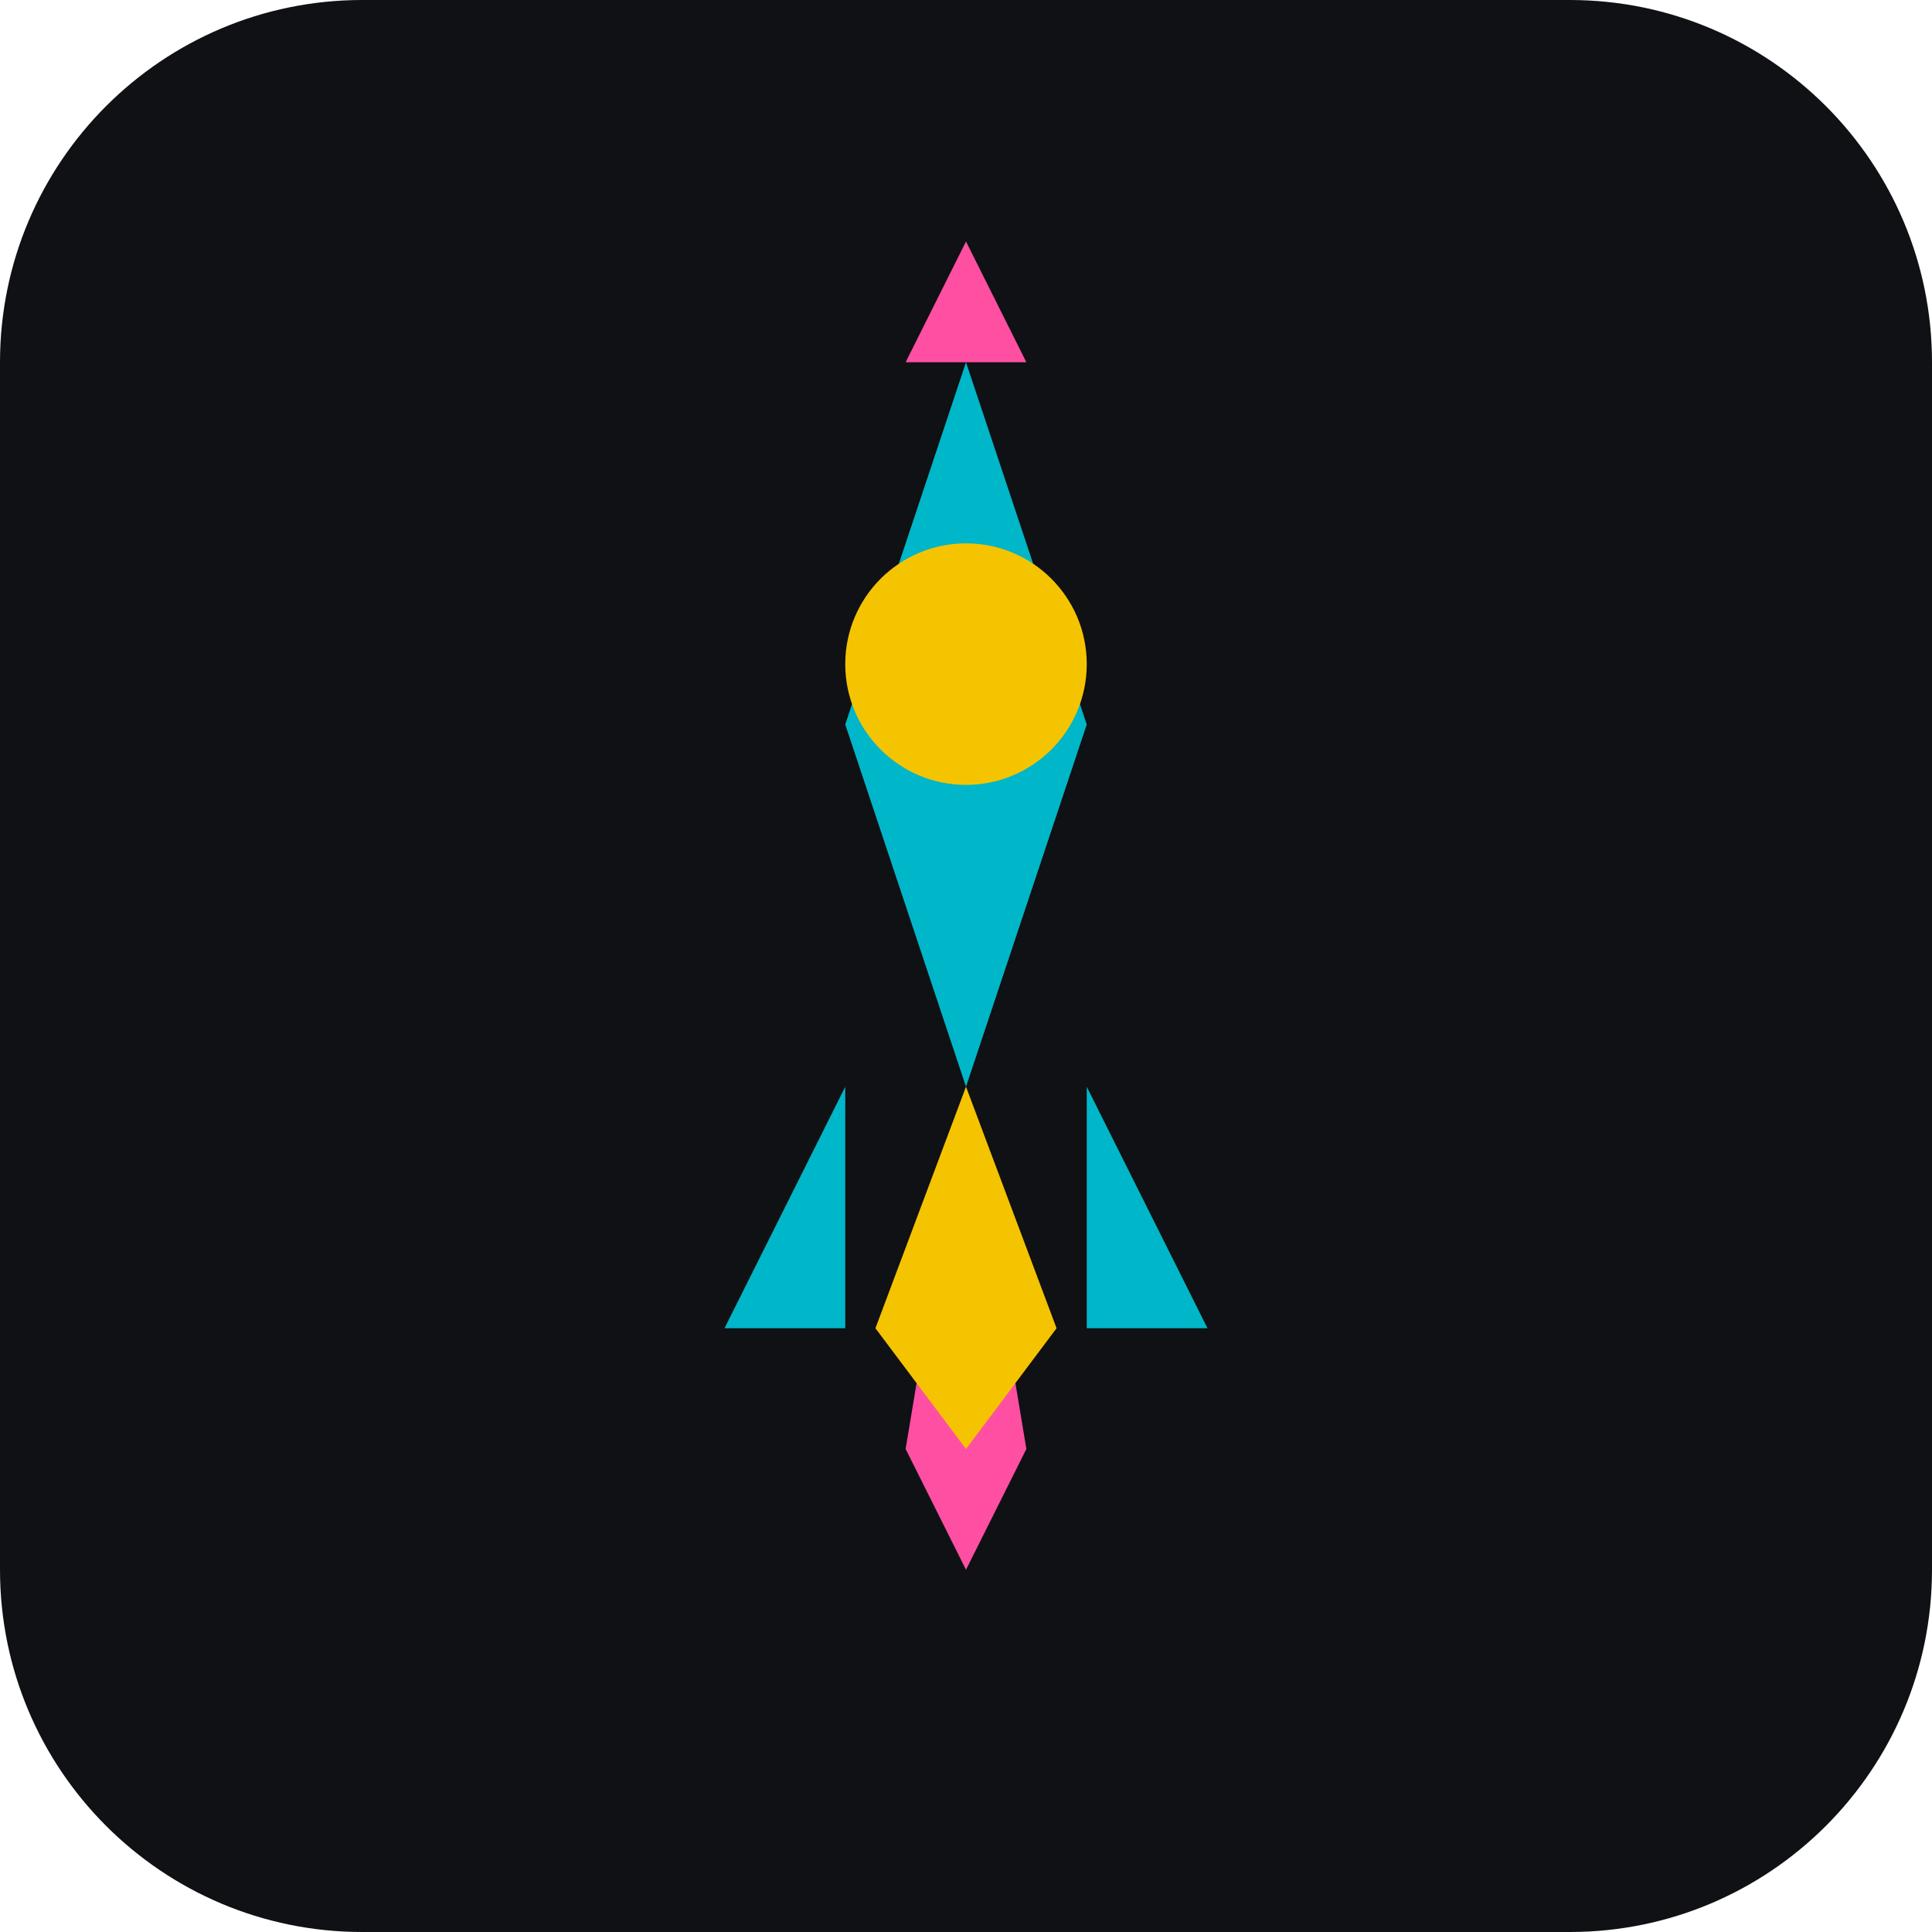
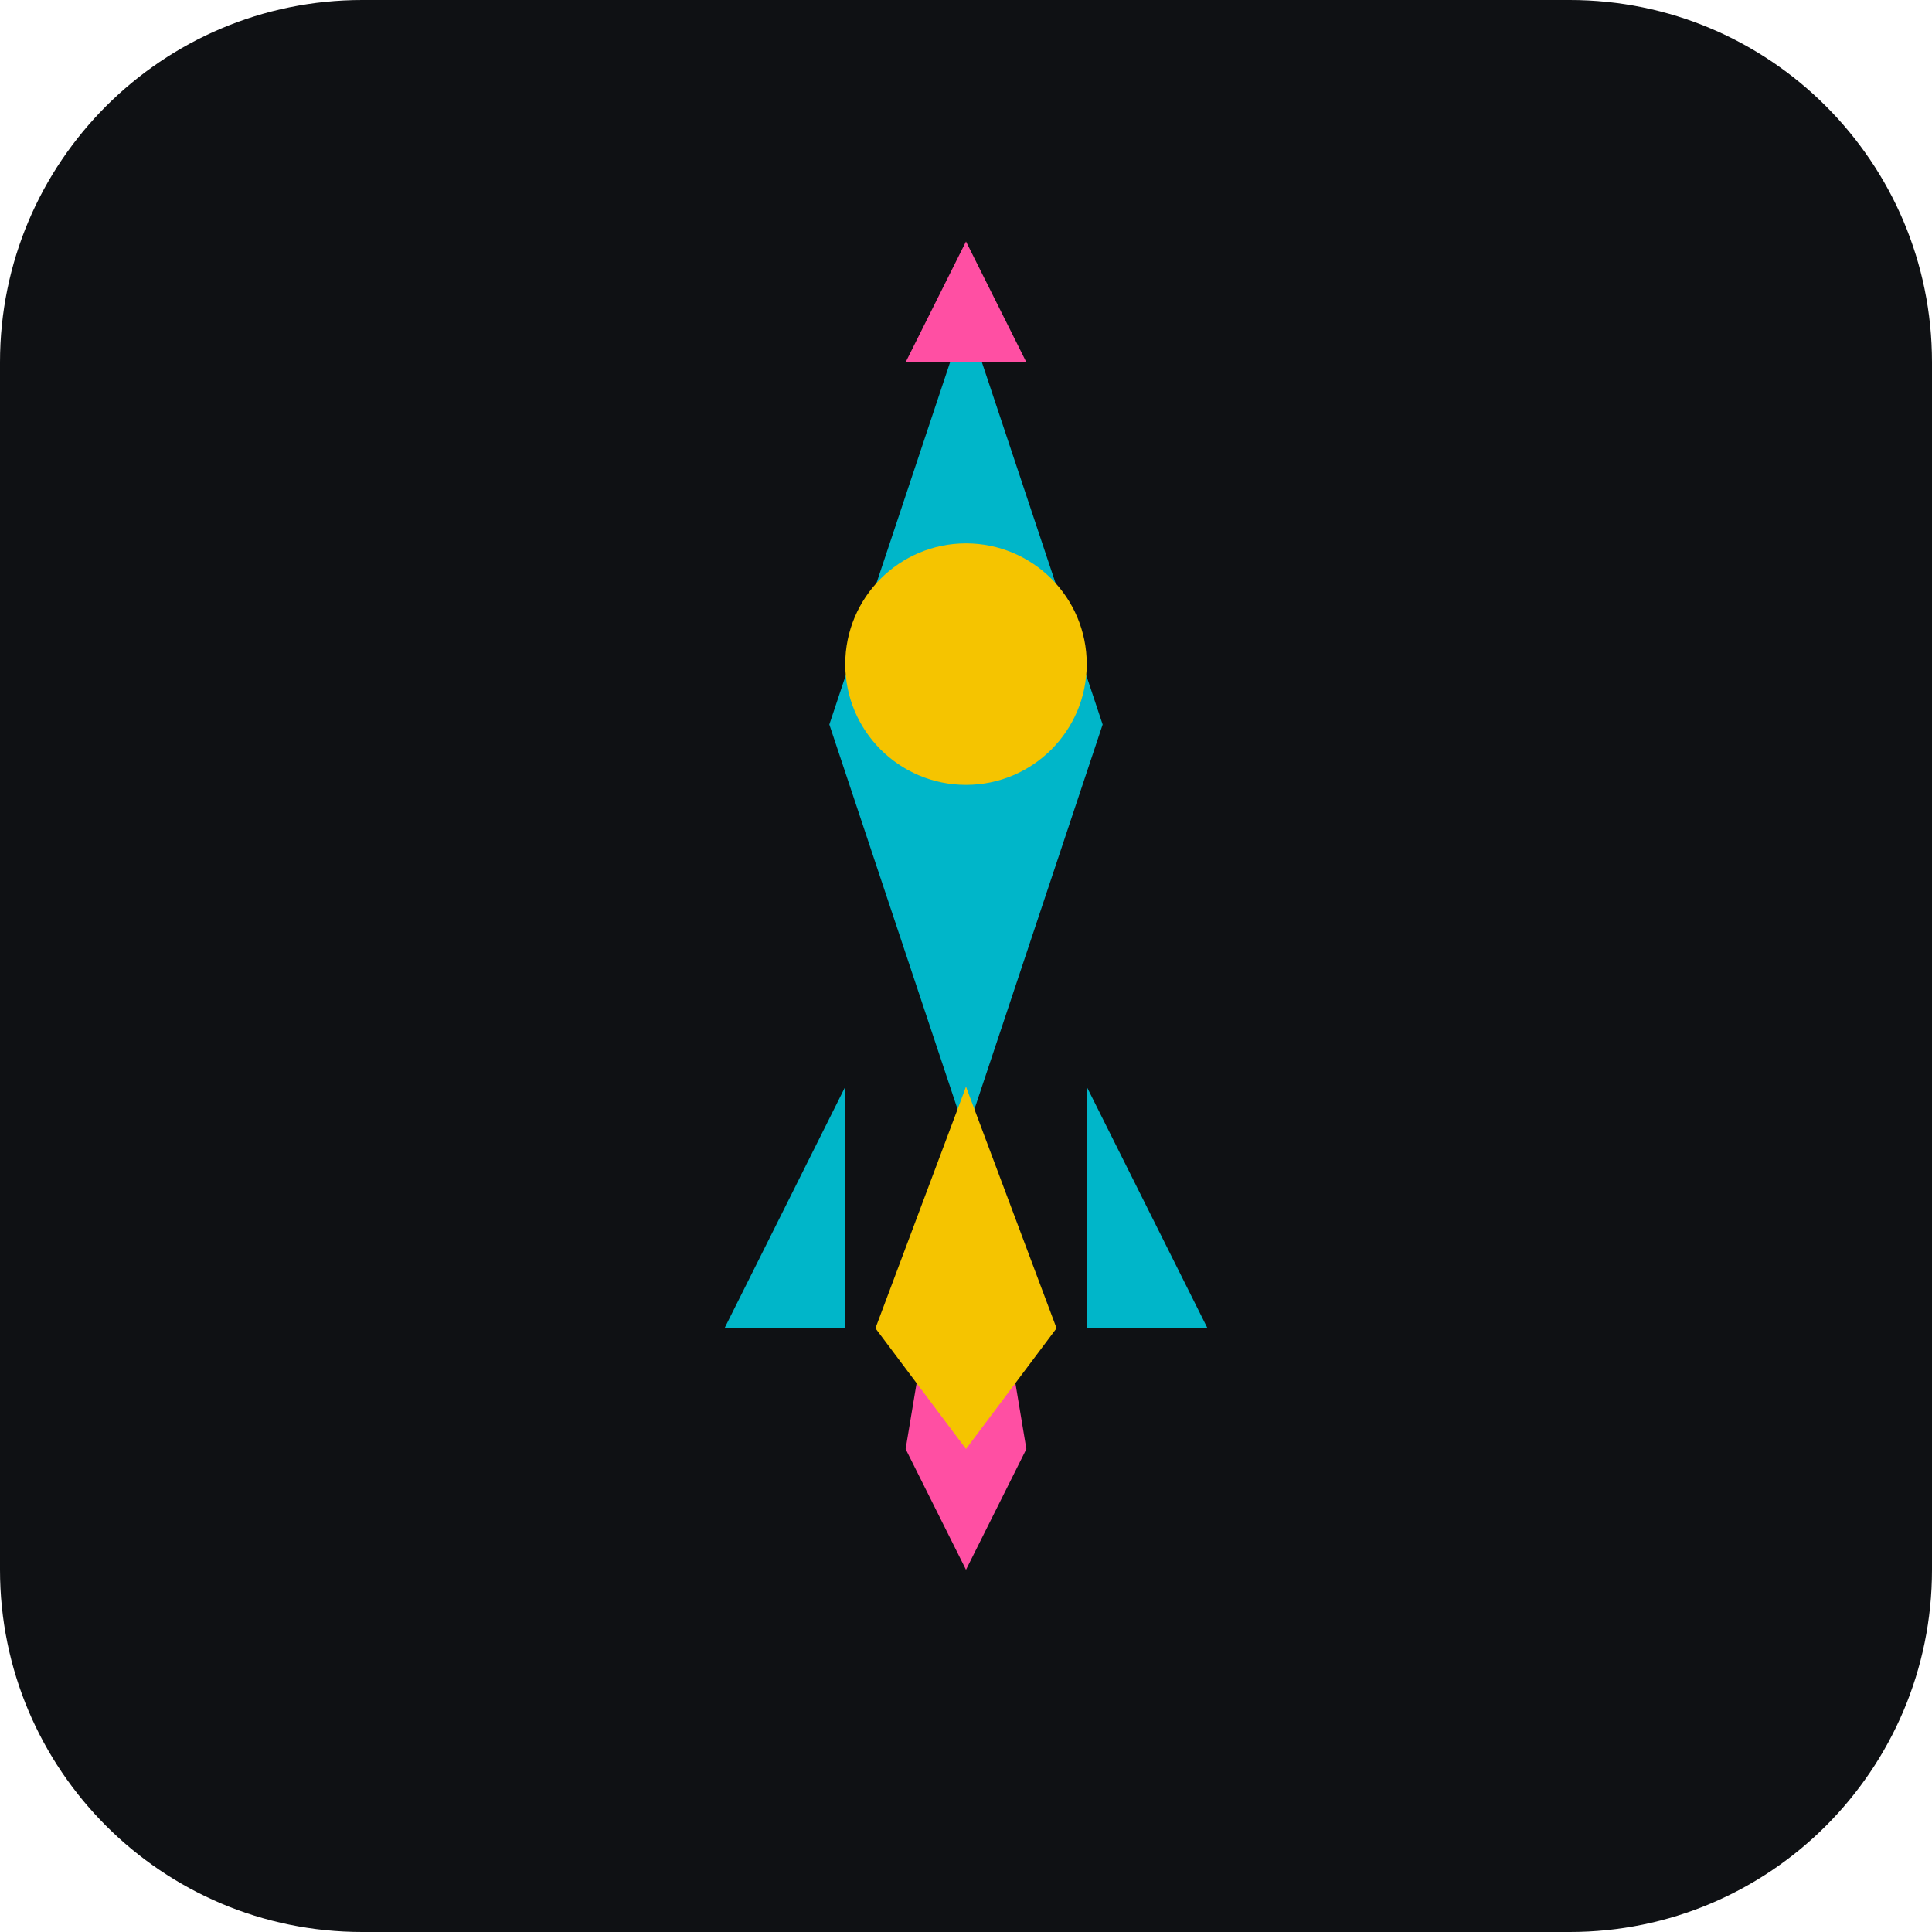
- <svg xmlns="http://www.w3.org/2000/svg" width="32" height="32" viewBox="0 0 32 32" fill="none">
-   <rect width="32" height="32" rx="6" fill="#0f1114" />
-   <path d="M16 6L18 12L16 18L14 12L16 6Z" fill="#00b6c9" />
-   <path d="M16 4L17 6L16 6L15 6L16 4Z" fill="#ff4fa3" />
-   <circle cx="16" cy="11" r="2" fill="#f5c400" />
-   <path d="M14 18L12 22L14 22L14 18Z" fill="#00b6c9" />
-   <path d="M18 18L20 22L18 22L18 18Z" fill="#00b6c9" />
-   <path d="M16 18L15 24L16 26L17 24L16 18Z" fill="#ff4fa3" />
-   <path d="M16 18L14.5 22L16 24L17.5 22L16 18Z" fill="#f5c400" />
+ <svg xmlns="http://www.w3.org/2000/svg" width="128" height="128" viewBox="0 0 128 128" fill="none">
+   <rect width="128" height="128" rx="24" fill="#0f1114" />
+   <path d="M64 24L72 48L64 72L56 48L64 24Z" fill="#00b6c9" stroke="#00b6c9" stroke-width="2" />
+   <path d="M64 16L68 24L64 24L60 24L64 16Z" fill="#ff4fa3" />
+   <circle cx="64" cy="44" r="8" fill="#f5c400" />
+   <path d="M56 72L48 88L56 88L56 72Z" fill="#00b6c9" />
+   <path d="M72 72L80 88L72 88L72 72Z" fill="#00b6c9" />
+   <path d="M64 72L60 96L64 104L68 96L64 72Z" fill="#ff4fa3" />
+   <path d="M64 72L58 88L64 96L70 88L64 72Z" fill="#f5c400" />
</svg>
